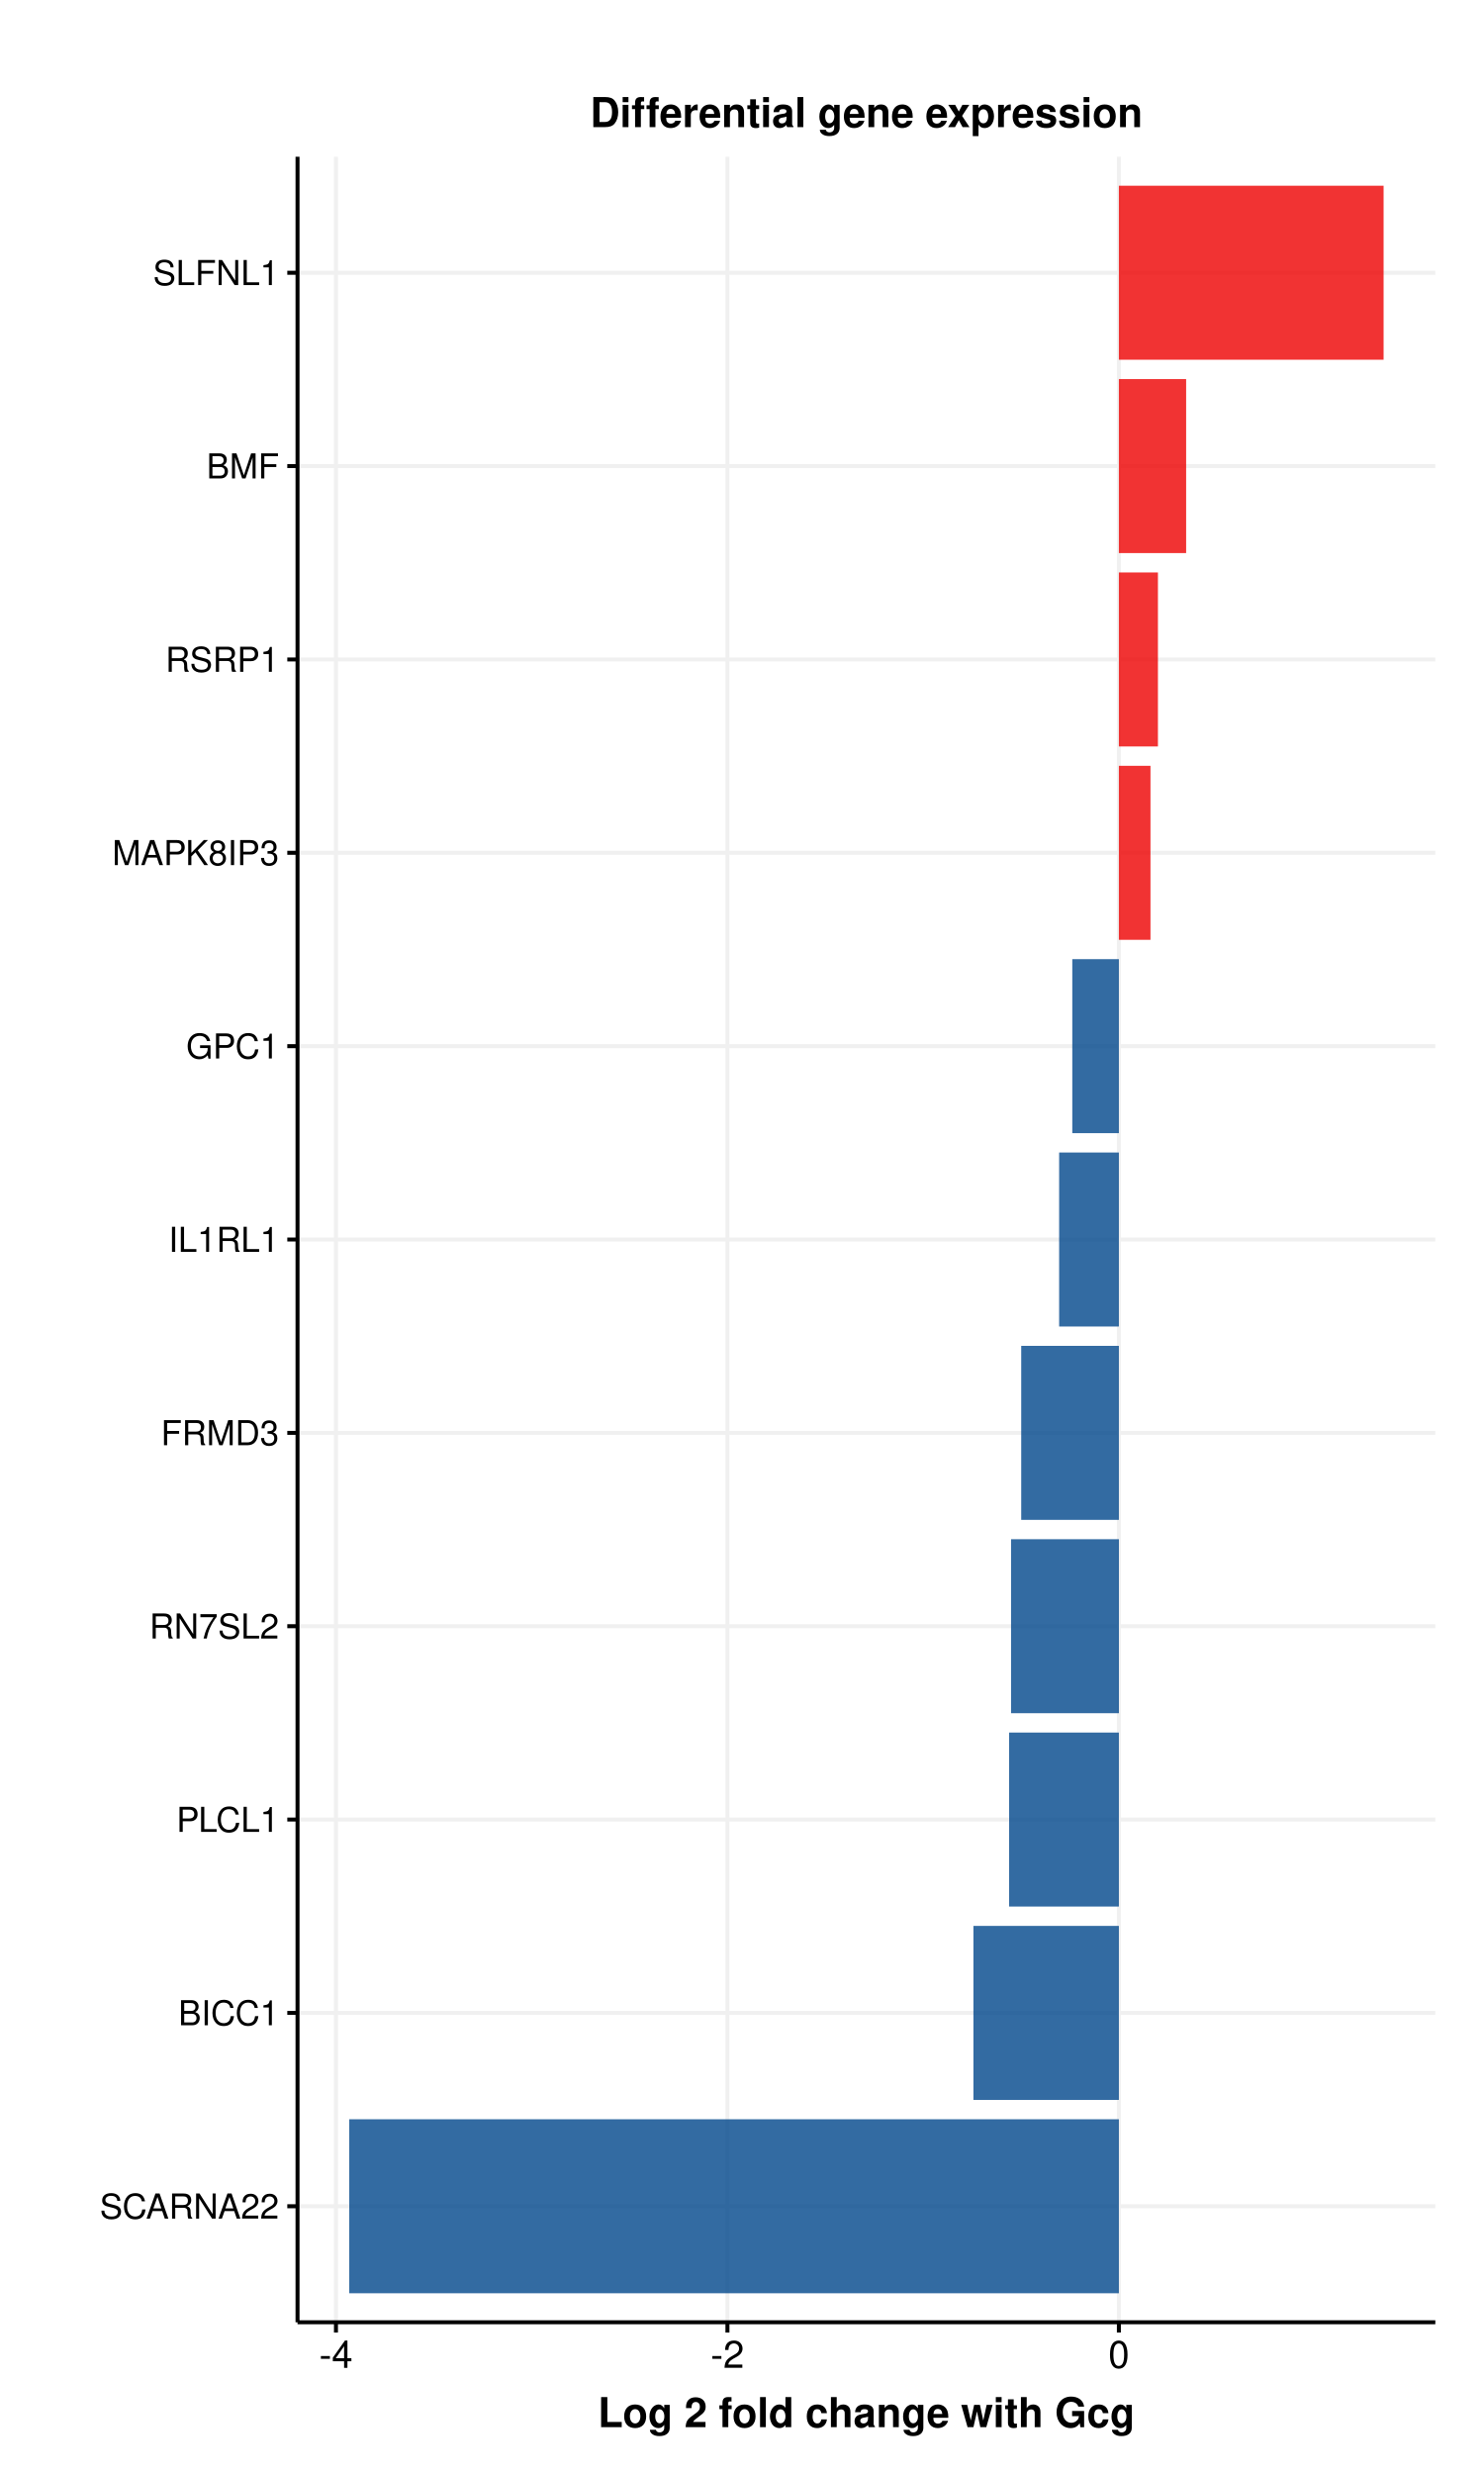
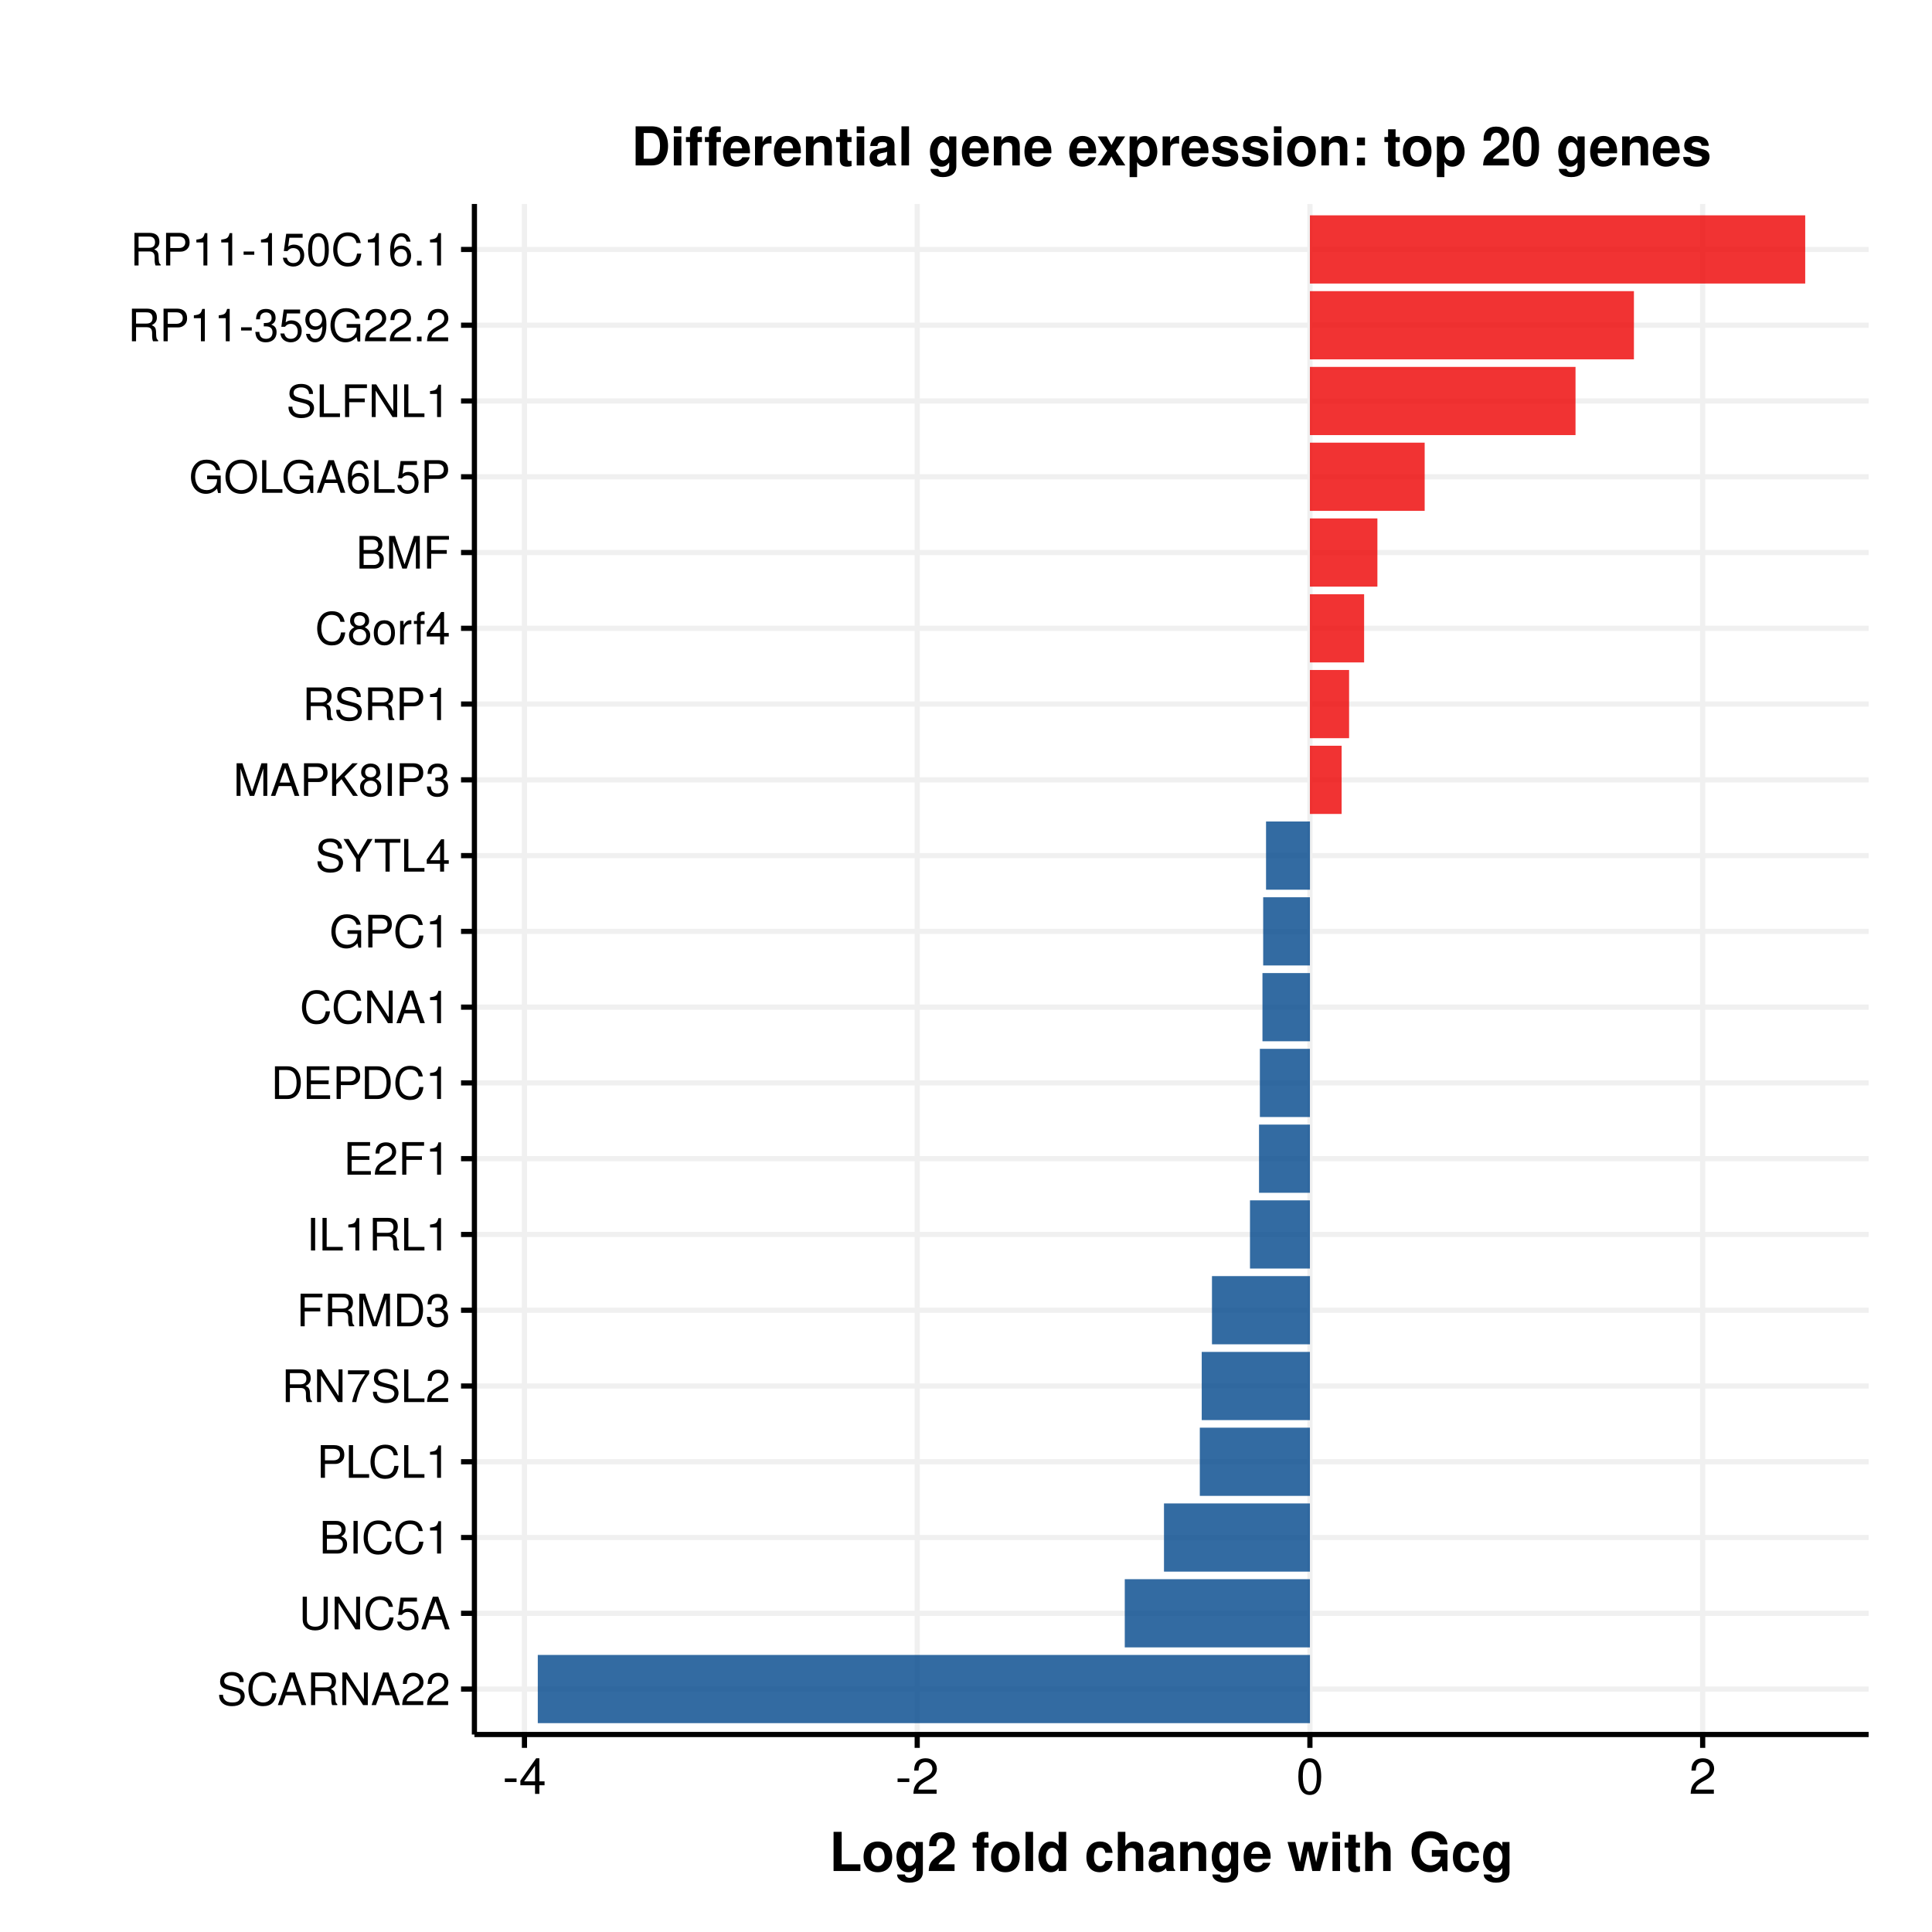
- <svg xmlns="http://www.w3.org/2000/svg" class="svglite" width="432.00pt" height="720.00pt" viewBox="0 0 432.00 720.00">
+ <svg xmlns="http://www.w3.org/2000/svg" class="svglite" width="432.00pt" height="432.00pt" viewBox="0 0 432.00 432.00">
  <defs>
    <style type="text/css">
    .svglite line, .svglite polyline, .svglite polygon, .svglite path, .svglite rect, .svglite circle {
      fill: none;
      stroke: #000000;
      stroke-linecap: round;
      stroke-linejoin: round;
      stroke-miterlimit: 10.00;
    }
    .svglite text {
      white-space: pre;
    }
  </style>
  </defs>
  <rect width="100%" height="100%" style="stroke: none; fill: #FFFFFF;" />
  <defs>
-     <clipPath id="cpMC4wMHw0MzIuMDB8MC4wMHw3MjAuMDA=">
-       <rect x="0.00" y="0.00" width="432.00" height="720.00" />
+     <clipPath id="cpMC4wMHw0MzIuMDB8MC4wMHw0MzIuMDA=">
+       <rect x="0.00" y="0.00" width="432.00" height="432.00" />
    </clipPath>
  </defs>
-   <g clip-path="url(#cpMC4wMHw0MzIuMDB8MC4wMHw3MjAuMDA=)">
-     <rect x="0" y="0.00" width="432.00" height="720.00" style="stroke-width: 1.16; stroke: none; fill: #FFFFFF;" />
+   <g clip-path="url(#cpMC4wMHw0MzIuMDB8MC4wMHw0MzIuMDA=)">
+     <rect x="0.00" y="0.00" width="432.00" height="432.00" style="stroke-width: 1.16; stroke: none; fill: #FFFFFF;" />
  </g>
  <defs>
-     <clipPath id="cpODYuNjF8NDE3LjgzfDQ1LjYxfDY3NS44NA==">
-       <rect x="86.61" y="45.61" width="331.21" height="630.23" />
+     <clipPath id="cpMTA2LjA4fDQxNy44M3w0NS42MXwzODcuODQ=">
+       <rect x="106.08" y="45.61" width="311.75" height="342.23" />
    </clipPath>
  </defs>
-   <g clip-path="url(#cpODYuNjF8NDE3LjgzfDQ1LjYxfDY3NS44NA==)">
-     <rect x="86.61" y="45.61" width="331.21" height="630.23" style="stroke-width: 1.16; stroke: none; fill: #FFFFFF;" />
-     <polyline points="86.61,642.08 417.83,642.08 " style="stroke-width: 1.16; stroke: #F0F0F0; stroke-linecap: butt;" />
-     <polyline points="86.61,585.81 417.83,585.81 " style="stroke-width: 1.16; stroke: #F0F0F0; stroke-linecap: butt;" />
-     <polyline points="86.61,529.54 417.83,529.54 " style="stroke-width: 1.16; stroke: #F0F0F0; stroke-linecap: butt;" />
-     <polyline points="86.61,473.27 417.83,473.27 " style="stroke-width: 1.16; stroke: #F0F0F0; stroke-linecap: butt;" />
-     <polyline points="86.61,417.00 417.83,417.00 " style="stroke-width: 1.16; stroke: #F0F0F0; stroke-linecap: butt;" />
-     <polyline points="86.61,360.73 417.83,360.73 " style="stroke-width: 1.16; stroke: #F0F0F0; stroke-linecap: butt;" />
-     <polyline points="86.61,304.46 417.83,304.46 " style="stroke-width: 1.16; stroke: #F0F0F0; stroke-linecap: butt;" />
-     <polyline points="86.61,248.19 417.83,248.19 " style="stroke-width: 1.16; stroke: #F0F0F0; stroke-linecap: butt;" />
-     <polyline points="86.61,191.92 417.83,191.92 " style="stroke-width: 1.16; stroke: #F0F0F0; stroke-linecap: butt;" />
-     <polyline points="86.61,135.65 417.83,135.65 " style="stroke-width: 1.16; stroke: #F0F0F0; stroke-linecap: butt;" />
-     <polyline points="86.61,79.38 417.83,79.38 " style="stroke-width: 1.16; stroke: #F0F0F0; stroke-linecap: butt;" />
-     <polyline points="97.80,675.84 97.80,45.61 " style="stroke-width: 1.16; stroke: #F0F0F0; stroke-linecap: butt;" />
-     <polyline points="211.76,675.84 211.76,45.61 " style="stroke-width: 1.16; stroke: #F0F0F0; stroke-linecap: butt;" />
-     <polyline points="325.71,675.84 325.71,45.61 " style="stroke-width: 1.16; stroke: #F0F0F0; stroke-linecap: butt;" />
-     <rect x="101.67" y="616.76" width="224.04" height="50.64" style="stroke-width: 1.07; stroke: none; stroke-linecap: butt; stroke-linejoin: miter; fill: #00468B; fill-opacity: 0.80;" />
-     <rect x="283.37" y="560.49" width="42.34" height="50.64" style="stroke-width: 1.07; stroke: none; stroke-linecap: butt; stroke-linejoin: miter; fill: #00468B; fill-opacity: 0.80;" />
-     <rect x="293.76" y="504.22" width="31.95" height="50.64" style="stroke-width: 1.07; stroke: none; stroke-linecap: butt; stroke-linejoin: miter; fill: #00468B; fill-opacity: 0.80;" />
-     <rect x="294.32" y="447.95" width="31.40" height="50.64" style="stroke-width: 1.07; stroke: none; stroke-linecap: butt; stroke-linejoin: miter; fill: #00468B; fill-opacity: 0.80;" />
-     <rect x="297.28" y="391.68" width="28.43" height="50.64" style="stroke-width: 1.07; stroke: none; stroke-linecap: butt; stroke-linejoin: miter; fill: #00468B; fill-opacity: 0.80;" />
-     <rect x="308.32" y="335.41" width="17.39" height="50.64" style="stroke-width: 1.07; stroke: none; stroke-linecap: butt; stroke-linejoin: miter; fill: #00468B; fill-opacity: 0.80;" />
-     <rect x="312.15" y="279.14" width="13.56" height="50.64" style="stroke-width: 1.07; stroke: none; stroke-linecap: butt; stroke-linejoin: miter; fill: #00468B; fill-opacity: 0.80;" />
-     <rect x="325.71" y="222.87" width="9.20" height="50.64" style="stroke-width: 1.07; stroke: none; stroke-linecap: butt; stroke-linejoin: miter; fill: #ED0000; fill-opacity: 0.80;" />
-     <rect x="325.71" y="166.60" width="11.37" height="50.64" style="stroke-width: 1.07; stroke: none; stroke-linecap: butt; stroke-linejoin: miter; fill: #ED0000; fill-opacity: 0.80;" />
-     <rect x="325.71" y="110.32" width="19.58" height="50.64" style="stroke-width: 1.07; stroke: none; stroke-linecap: butt; stroke-linejoin: miter; fill: #ED0000; fill-opacity: 0.80;" />
-     <rect x="325.71" y="54.05" width="77.06" height="50.64" style="stroke-width: 1.07; stroke: none; stroke-linecap: butt; stroke-linejoin: miter; fill: #ED0000; fill-opacity: 0.80;" />
-     <rect x="86.61" y="45.61" width="331.21" height="630.23" style="stroke-width: 1.16; stroke: none;" />
+   <g clip-path="url(#cpMTA2LjA4fDQxNy44M3w0NS42MXwzODcuODQ=)">
+     <rect x="106.08" y="45.61" width="311.75" height="342.23" style="stroke-width: 1.16; stroke: none; fill: #FFFFFF;" />
+     <polyline points="106.08,377.68 417.83,377.68 " style="stroke-width: 1.16; stroke: #F0F0F0; stroke-linecap: butt;" />
+     <polyline points="106.08,360.74 417.83,360.74 " style="stroke-width: 1.16; stroke: #F0F0F0; stroke-linecap: butt;" />
+     <polyline points="106.08,343.79 417.83,343.79 " style="stroke-width: 1.16; stroke: #F0F0F0; stroke-linecap: butt;" />
+     <polyline points="106.08,326.85 417.83,326.85 " style="stroke-width: 1.16; stroke: #F0F0F0; stroke-linecap: butt;" />
+     <polyline points="106.08,309.91 417.83,309.91 " style="stroke-width: 1.16; stroke: #F0F0F0; stroke-linecap: butt;" />
+     <polyline points="106.08,292.97 417.83,292.97 " style="stroke-width: 1.16; stroke: #F0F0F0; stroke-linecap: butt;" />
+     <polyline points="106.08,276.03 417.83,276.03 " style="stroke-width: 1.16; stroke: #F0F0F0; stroke-linecap: butt;" />
+     <polyline points="106.08,259.08 417.83,259.08 " style="stroke-width: 1.16; stroke: #F0F0F0; stroke-linecap: butt;" />
+     <polyline points="106.08,242.14 417.83,242.14 " style="stroke-width: 1.16; stroke: #F0F0F0; stroke-linecap: butt;" />
+     <polyline points="106.08,225.20 417.83,225.20 " style="stroke-width: 1.16; stroke: #F0F0F0; stroke-linecap: butt;" />
+     <polyline points="106.08,208.26 417.83,208.26 " style="stroke-width: 1.16; stroke: #F0F0F0; stroke-linecap: butt;" />
+     <polyline points="106.08,191.32 417.83,191.32 " style="stroke-width: 1.16; stroke: #F0F0F0; stroke-linecap: butt;" />
+     <polyline points="106.08,174.37 417.83,174.37 " style="stroke-width: 1.16; stroke: #F0F0F0; stroke-linecap: butt;" />
+     <polyline points="106.08,157.43 417.83,157.43 " style="stroke-width: 1.16; stroke: #F0F0F0; stroke-linecap: butt;" />
+     <polyline points="106.08,140.49 417.83,140.49 " style="stroke-width: 1.16; stroke: #F0F0F0; stroke-linecap: butt;" />
+     <polyline points="106.08,123.55 417.83,123.55 " style="stroke-width: 1.16; stroke: #F0F0F0; stroke-linecap: butt;" />
+     <polyline points="106.08,106.61 417.83,106.61 " style="stroke-width: 1.16; stroke: #F0F0F0; stroke-linecap: butt;" />
+     <polyline points="106.08,89.66 417.83,89.66 " style="stroke-width: 1.16; stroke: #F0F0F0; stroke-linecap: butt;" />
+     <polyline points="106.08,72.72 417.83,72.72 " style="stroke-width: 1.16; stroke: #F0F0F0; stroke-linecap: butt;" />
+     <polyline points="106.08,55.78 417.83,55.78 " style="stroke-width: 1.16; stroke: #F0F0F0; stroke-linecap: butt;" />
+     <polyline points="117.27,387.84 117.27,45.61 " style="stroke-width: 1.16; stroke: #F0F0F0; stroke-linecap: butt;" />
+     <polyline points="205.09,387.84 205.09,45.61 " style="stroke-width: 1.16; stroke: #F0F0F0; stroke-linecap: butt;" />
+     <polyline points="292.90,387.84 292.90,45.61 " style="stroke-width: 1.16; stroke: #F0F0F0; stroke-linecap: butt;" />
+     <polyline points="380.72,387.84 380.72,45.61 " style="stroke-width: 1.16; stroke: #F0F0F0; stroke-linecap: butt;" />
+     <rect x="120.25" y="370.05" width="172.66" height="15.25" style="stroke-width: 1.07; stroke: none; stroke-linecap: butt; stroke-linejoin: miter; fill: #00468B; fill-opacity: 0.80;" />
+     <rect x="251.50" y="353.11" width="41.40" height="15.25" style="stroke-width: 1.07; stroke: none; stroke-linecap: butt; stroke-linejoin: miter; fill: #00468B; fill-opacity: 0.80;" />
+     <rect x="260.27" y="336.17" width="32.63" height="15.25" style="stroke-width: 1.07; stroke: none; stroke-linecap: butt; stroke-linejoin: miter; fill: #00468B; fill-opacity: 0.80;" />
+     <rect x="268.28" y="319.23" width="24.62" height="15.25" style="stroke-width: 1.07; stroke: none; stroke-linecap: butt; stroke-linejoin: miter; fill: #00468B; fill-opacity: 0.80;" />
+     <rect x="268.71" y="302.29" width="24.19" height="15.25" style="stroke-width: 1.07; stroke: none; stroke-linecap: butt; stroke-linejoin: miter; fill: #00468B; fill-opacity: 0.80;" />
+     <rect x="271.00" y="285.34" width="21.91" height="15.25" style="stroke-width: 1.07; stroke: none; stroke-linecap: butt; stroke-linejoin: miter; fill: #00468B; fill-opacity: 0.80;" />
+     <rect x="279.50" y="268.40" width="13.40" height="15.25" style="stroke-width: 1.07; stroke: none; stroke-linecap: butt; stroke-linejoin: miter; fill: #00468B; fill-opacity: 0.80;" />
+     <rect x="281.52" y="251.46" width="11.38" height="15.25" style="stroke-width: 1.07; stroke: none; stroke-linecap: butt; stroke-linejoin: miter; fill: #00468B; fill-opacity: 0.80;" />
+     <rect x="281.71" y="234.52" width="11.19" height="15.25" style="stroke-width: 1.07; stroke: none; stroke-linecap: butt; stroke-linejoin: miter; fill: #00468B; fill-opacity: 0.80;" />
+     <rect x="282.29" y="217.58" width="10.62" height="15.25" style="stroke-width: 1.07; stroke: none; stroke-linecap: butt; stroke-linejoin: miter; fill: #00468B; fill-opacity: 0.80;" />
+     <rect x="282.45" y="200.63" width="10.45" height="15.25" style="stroke-width: 1.07; stroke: none; stroke-linecap: butt; stroke-linejoin: miter; fill: #00468B; fill-opacity: 0.80;" />
+     <rect x="283.09" y="183.69" width="9.82" height="15.25" style="stroke-width: 1.07; stroke: none; stroke-linecap: butt; stroke-linejoin: miter; fill: #00468B; fill-opacity: 0.80;" />
+     <rect x="292.90" y="166.75" width="7.09" height="15.25" style="stroke-width: 1.07; stroke: none; stroke-linecap: butt; stroke-linejoin: miter; fill: #ED0000; fill-opacity: 0.80;" />
+     <rect x="292.90" y="149.81" width="8.76" height="15.25" style="stroke-width: 1.07; stroke: none; stroke-linecap: butt; stroke-linejoin: miter; fill: #ED0000; fill-opacity: 0.80;" />
+     <rect x="292.90" y="132.87" width="12.12" height="15.25" style="stroke-width: 1.07; stroke: none; stroke-linecap: butt; stroke-linejoin: miter; fill: #ED0000; fill-opacity: 0.80;" />
+     <rect x="292.90" y="115.92" width="15.09" height="15.25" style="stroke-width: 1.07; stroke: none; stroke-linecap: butt; stroke-linejoin: miter; fill: #ED0000; fill-opacity: 0.80;" />
+     <rect x="292.90" y="98.98" width="25.66" height="15.25" style="stroke-width: 1.07; stroke: none; stroke-linecap: butt; stroke-linejoin: miter; fill: #ED0000; fill-opacity: 0.80;" />
+     <rect x="292.90" y="82.04" width="59.39" height="15.25" style="stroke-width: 1.07; stroke: none; stroke-linecap: butt; stroke-linejoin: miter; fill: #ED0000; fill-opacity: 0.80;" />
+     <rect x="292.90" y="65.10" width="72.45" height="15.25" style="stroke-width: 1.07; stroke: none; stroke-linecap: butt; stroke-linejoin: miter; fill: #ED0000; fill-opacity: 0.80;" />
+     <rect x="292.90" y="48.15" width="110.75" height="15.25" style="stroke-width: 1.07; stroke: none; stroke-linecap: butt; stroke-linejoin: miter; fill: #ED0000; fill-opacity: 0.80;" />
+     <rect x="106.08" y="45.61" width="311.75" height="342.23" style="stroke-width: 1.16; stroke: none;" />
  </g>
-   <g clip-path="url(#cpMC4wMHw0MzIuMDB8MC4wMHw3MjAuMDA=)">
-     <polyline points="86.61,675.84 86.61,45.61 " style="stroke-width: 1.16; stroke-linecap: butt;" />
-     <text x="81.23" y="645.67" text-anchor="end" style="font-size: 10.00px; font-family: &quot;Helvetica&quot;;" textLength="52.78px" lengthAdjust="spacingAndGlyphs">SCARNA22</text>
-     <text x="81.23" y="589.40" text-anchor="end" style="font-size: 10.00px; font-family: &quot;Helvetica&quot;;" textLength="29.45px" lengthAdjust="spacingAndGlyphs">BICC1</text>
-     <text x="81.23" y="533.13" text-anchor="end" style="font-size: 10.00px; font-family: &quot;Helvetica&quot;;" textLength="30.56px" lengthAdjust="spacingAndGlyphs">PLCL1</text>
-     <text x="81.23" y="476.86" text-anchor="end" style="font-size: 10.00px; font-family: &quot;Helvetica&quot;;" textLength="37.79px" lengthAdjust="spacingAndGlyphs">RN7SL2</text>
-     <text x="81.23" y="420.59" text-anchor="end" style="font-size: 10.00px; font-family: &quot;Helvetica&quot;;" textLength="34.44px" lengthAdjust="spacingAndGlyphs">FRMD3</text>
-     <text x="81.23" y="364.32" text-anchor="end" style="font-size: 10.00px; font-family: &quot;Helvetica&quot;;" textLength="32.23px" lengthAdjust="spacingAndGlyphs">IL1RL1</text>
-     <text x="81.23" y="308.05" text-anchor="end" style="font-size: 10.00px; font-family: &quot;Helvetica&quot;;" textLength="27.22px" lengthAdjust="spacingAndGlyphs">GPC1</text>
-     <text x="81.23" y="251.78" text-anchor="end" style="font-size: 10.00px; font-family: &quot;Helvetica&quot;;" textLength="48.90px" lengthAdjust="spacingAndGlyphs">MAPK8IP3</text>
-     <text x="81.23" y="195.51" text-anchor="end" style="font-size: 10.00px; font-family: &quot;Helvetica&quot;;" textLength="33.34px" lengthAdjust="spacingAndGlyphs">RSRP1</text>
-     <text x="81.23" y="139.24" text-anchor="end" style="font-size: 10.00px; font-family: &quot;Helvetica&quot;;" textLength="21.10px" lengthAdjust="spacingAndGlyphs">BMF</text>
-     <text x="81.23" y="82.97" text-anchor="end" style="font-size: 10.00px; font-family: &quot;Helvetica&quot;;" textLength="36.67px" lengthAdjust="spacingAndGlyphs">SLFNL1</text>
-     <polyline points="83.63,642.08 86.61,642.08 " style="stroke-width: 1.16; stroke-linecap: butt;" />
-     <polyline points="83.63,585.81 86.61,585.81 " style="stroke-width: 1.16; stroke-linecap: butt;" />
-     <polyline points="83.63,529.54 86.61,529.54 " style="stroke-width: 1.16; stroke-linecap: butt;" />
-     <polyline points="83.63,473.27 86.61,473.27 " style="stroke-width: 1.16; stroke-linecap: butt;" />
-     <polyline points="83.63,417.00 86.61,417.00 " style="stroke-width: 1.16; stroke-linecap: butt;" />
-     <polyline points="83.63,360.73 86.61,360.73 " style="stroke-width: 1.16; stroke-linecap: butt;" />
-     <polyline points="83.63,304.46 86.61,304.46 " style="stroke-width: 1.16; stroke-linecap: butt;" />
-     <polyline points="83.63,248.19 86.61,248.19 " style="stroke-width: 1.16; stroke-linecap: butt;" />
-     <polyline points="83.63,191.92 86.61,191.92 " style="stroke-width: 1.16; stroke-linecap: butt;" />
-     <polyline points="83.63,135.65 86.61,135.65 " style="stroke-width: 1.16; stroke-linecap: butt;" />
-     <polyline points="83.63,79.38 86.61,79.38 " style="stroke-width: 1.16; stroke-linecap: butt;" />
-     <polyline points="86.61,675.84 417.83,675.84 " style="stroke-width: 1.16; stroke-linecap: butt;" />
-     <polyline points="97.80,678.83 97.80,675.84 " style="stroke-width: 1.16; stroke-linecap: butt;" />
-     <polyline points="211.76,678.83 211.76,675.84 " style="stroke-width: 1.16; stroke-linecap: butt;" />
-     <polyline points="325.71,678.83 325.71,675.84 " style="stroke-width: 1.16; stroke-linecap: butt;" />
-     <text x="97.80" y="689.11" text-anchor="middle" style="font-size: 11.00px; font-family: &quot;Helvetica&quot;;" textLength="9.78px" lengthAdjust="spacingAndGlyphs">-4</text>
-     <text x="211.76" y="689.11" text-anchor="middle" style="font-size: 11.00px; font-family: &quot;Helvetica&quot;;" textLength="9.78px" lengthAdjust="spacingAndGlyphs">-2</text>
-     <text x="325.71" y="689.11" text-anchor="middle" style="font-size: 11.00px; font-family: &quot;Helvetica&quot;;" textLength="6.12px" lengthAdjust="spacingAndGlyphs">0</text>
-     <text x="252.22" y="706.36" text-anchor="middle" style="font-size: 12.00px; font-weight: bold; font-family: &quot;Helvetica&quot;;" textLength="156.66px" lengthAdjust="spacingAndGlyphs">Log 2 fold change with Gcg</text>
-     <text x="252.22" y="36.99" text-anchor="middle" style="font-size: 12.00px; font-weight: bold; font-family: &quot;Helvetica&quot;;" textLength="160.73px" lengthAdjust="spacingAndGlyphs">Differential gene expression</text>
+   <g clip-path="url(#cpMC4wMHw0MzIuMDB8MC4wMHw0MzIuMDA=)">
+     <polyline points="106.08,387.84 106.08,45.61 " style="stroke-width: 1.16; stroke-linecap: butt;" />
+     <text x="100.70" y="381.27" text-anchor="end" style="font-size: 10.00px; font-family: &quot;Helvetica&quot;;" textLength="52.78px" lengthAdjust="spacingAndGlyphs">SCARNA22</text>
+     <text x="100.70" y="364.33" text-anchor="end" style="font-size: 10.00px; font-family: &quot;Helvetica&quot;;" textLength="33.89px" lengthAdjust="spacingAndGlyphs">UNC5A</text>
+     <text x="100.70" y="347.38" text-anchor="end" style="font-size: 10.00px; font-family: &quot;Helvetica&quot;;" textLength="29.45px" lengthAdjust="spacingAndGlyphs">BICC1</text>
+     <text x="100.70" y="330.44" text-anchor="end" style="font-size: 10.00px; font-family: &quot;Helvetica&quot;;" textLength="30.56px" lengthAdjust="spacingAndGlyphs">PLCL1</text>
+     <text x="100.70" y="313.50" text-anchor="end" style="font-size: 10.00px; font-family: &quot;Helvetica&quot;;" textLength="37.79px" lengthAdjust="spacingAndGlyphs">RN7SL2</text>
+     <text x="100.70" y="296.56" text-anchor="end" style="font-size: 10.00px; font-family: &quot;Helvetica&quot;;" textLength="34.44px" lengthAdjust="spacingAndGlyphs">FRMD3</text>
+     <text x="100.70" y="279.62" text-anchor="end" style="font-size: 10.00px; font-family: &quot;Helvetica&quot;;" textLength="32.23px" lengthAdjust="spacingAndGlyphs">IL1RL1</text>
+     <text x="100.70" y="262.67" text-anchor="end" style="font-size: 10.00px; font-family: &quot;Helvetica&quot;;" textLength="23.89px" lengthAdjust="spacingAndGlyphs">E2F1</text>
+     <text x="100.70" y="245.73" text-anchor="end" style="font-size: 10.00px; font-family: &quot;Helvetica&quot;;" textLength="40.56px" lengthAdjust="spacingAndGlyphs">DEPDC1</text>
+     <text x="100.70" y="228.79" text-anchor="end" style="font-size: 10.00px; font-family: &quot;Helvetica&quot;;" textLength="33.89px" lengthAdjust="spacingAndGlyphs">CCNA1</text>
+     <text x="100.70" y="211.85" text-anchor="end" style="font-size: 10.00px; font-family: &quot;Helvetica&quot;;" textLength="27.22px" lengthAdjust="spacingAndGlyphs">GPC1</text>
+     <text x="100.70" y="194.90" text-anchor="end" style="font-size: 10.00px; font-family: &quot;Helvetica&quot;;" textLength="30.56px" lengthAdjust="spacingAndGlyphs">SYTL4</text>
+     <text x="100.70" y="177.96" text-anchor="end" style="font-size: 10.00px; font-family: &quot;Helvetica&quot;;" textLength="48.90px" lengthAdjust="spacingAndGlyphs">MAPK8IP3</text>
+     <text x="100.70" y="161.02" text-anchor="end" style="font-size: 10.00px; font-family: &quot;Helvetica&quot;;" textLength="33.34px" lengthAdjust="spacingAndGlyphs">RSRP1</text>
+     <text x="100.70" y="144.08" text-anchor="end" style="font-size: 10.00px; font-family: &quot;Helvetica&quot;;" textLength="30.01px" lengthAdjust="spacingAndGlyphs">C8orf4</text>
+     <text x="100.70" y="127.14" text-anchor="end" style="font-size: 10.00px; font-family: &quot;Helvetica&quot;;" textLength="21.10px" lengthAdjust="spacingAndGlyphs">BMF</text>
+     <text x="100.70" y="110.19" text-anchor="end" style="font-size: 10.00px; font-family: &quot;Helvetica&quot;;" textLength="58.90px" lengthAdjust="spacingAndGlyphs">GOLGA6L5P</text>
+     <text x="100.70" y="93.25" text-anchor="end" style="font-size: 10.00px; font-family: &quot;Helvetica&quot;;" textLength="36.67px" lengthAdjust="spacingAndGlyphs">SLFNL1</text>
+     <text x="100.70" y="76.31" text-anchor="end" style="font-size: 10.00px; font-family: &quot;Helvetica&quot;;" textLength="72.24px" lengthAdjust="spacingAndGlyphs">RP11-359G22.2</text>
+     <text x="100.70" y="59.37" text-anchor="end" style="font-size: 10.00px; font-family: &quot;Helvetica&quot;;" textLength="71.69px" lengthAdjust="spacingAndGlyphs">RP11-150C16.1</text>
+     <polyline points="103.09,377.68 106.08,377.68 " style="stroke-width: 1.16; stroke-linecap: butt;" />
+     <polyline points="103.09,360.74 106.08,360.74 " style="stroke-width: 1.16; stroke-linecap: butt;" />
+     <polyline points="103.09,343.79 106.08,343.79 " style="stroke-width: 1.16; stroke-linecap: butt;" />
+     <polyline points="103.09,326.85 106.08,326.85 " style="stroke-width: 1.16; stroke-linecap: butt;" />
+     <polyline points="103.09,309.91 106.08,309.91 " style="stroke-width: 1.16; stroke-linecap: butt;" />
+     <polyline points="103.09,292.97 106.08,292.97 " style="stroke-width: 1.16; stroke-linecap: butt;" />
+     <polyline points="103.09,276.03 106.08,276.03 " style="stroke-width: 1.16; stroke-linecap: butt;" />
+     <polyline points="103.09,259.08 106.08,259.08 " style="stroke-width: 1.16; stroke-linecap: butt;" />
+     <polyline points="103.09,242.14 106.08,242.14 " style="stroke-width: 1.16; stroke-linecap: butt;" />
+     <polyline points="103.09,225.20 106.08,225.20 " style="stroke-width: 1.16; stroke-linecap: butt;" />
+     <polyline points="103.09,208.26 106.08,208.26 " style="stroke-width: 1.16; stroke-linecap: butt;" />
+     <polyline points="103.09,191.32 106.08,191.32 " style="stroke-width: 1.16; stroke-linecap: butt;" />
+     <polyline points="103.09,174.37 106.08,174.37 " style="stroke-width: 1.16; stroke-linecap: butt;" />
+     <polyline points="103.09,157.43 106.08,157.43 " style="stroke-width: 1.16; stroke-linecap: butt;" />
+     <polyline points="103.09,140.49 106.08,140.49 " style="stroke-width: 1.16; stroke-linecap: butt;" />
+     <polyline points="103.09,123.55 106.08,123.55 " style="stroke-width: 1.16; stroke-linecap: butt;" />
+     <polyline points="103.09,106.61 106.08,106.61 " style="stroke-width: 1.16; stroke-linecap: butt;" />
+     <polyline points="103.09,89.66 106.08,89.66 " style="stroke-width: 1.16; stroke-linecap: butt;" />
+     <polyline points="103.09,72.72 106.08,72.72 " style="stroke-width: 1.16; stroke-linecap: butt;" />
+     <polyline points="103.09,55.78 106.08,55.78 " style="stroke-width: 1.16; stroke-linecap: butt;" />
+     <polyline points="106.08,387.84 417.83,387.84 " style="stroke-width: 1.16; stroke-linecap: butt;" />
+     <polyline points="117.27,390.83 117.27,387.84 " style="stroke-width: 1.16; stroke-linecap: butt;" />
+     <polyline points="205.09,390.83 205.09,387.84 " style="stroke-width: 1.16; stroke-linecap: butt;" />
+     <polyline points="292.90,390.83 292.90,387.84 " style="stroke-width: 1.16; stroke-linecap: butt;" />
+     <polyline points="380.72,390.83 380.72,387.84 " style="stroke-width: 1.16; stroke-linecap: butt;" />
+     <text x="117.27" y="401.11" text-anchor="middle" style="font-size: 11.00px; font-family: &quot;Helvetica&quot;;" textLength="9.78px" lengthAdjust="spacingAndGlyphs">-4</text>
+     <text x="205.09" y="401.11" text-anchor="middle" style="font-size: 11.00px; font-family: &quot;Helvetica&quot;;" textLength="9.78px" lengthAdjust="spacingAndGlyphs">-2</text>
+     <text x="292.90" y="401.11" text-anchor="middle" style="font-size: 11.00px; font-family: &quot;Helvetica&quot;;" textLength="6.12px" lengthAdjust="spacingAndGlyphs">0</text>
+     <text x="380.72" y="401.11" text-anchor="middle" style="font-size: 11.00px; font-family: &quot;Helvetica&quot;;" textLength="6.12px" lengthAdjust="spacingAndGlyphs">2</text>
+     <text x="261.95" y="418.36" text-anchor="middle" style="font-size: 12.00px; font-weight: bold; font-family: &quot;Helvetica&quot;;" textLength="153.32px" lengthAdjust="spacingAndGlyphs">Log2 fold change with Gcg</text>
+     <text x="261.95" y="36.99" text-anchor="middle" style="font-size: 12.00px; font-weight: bold; font-family: &quot;Helvetica&quot;;" textLength="241.41px" lengthAdjust="spacingAndGlyphs">Differential gene expression: top 20 genes</text>
  </g>
</svg>
